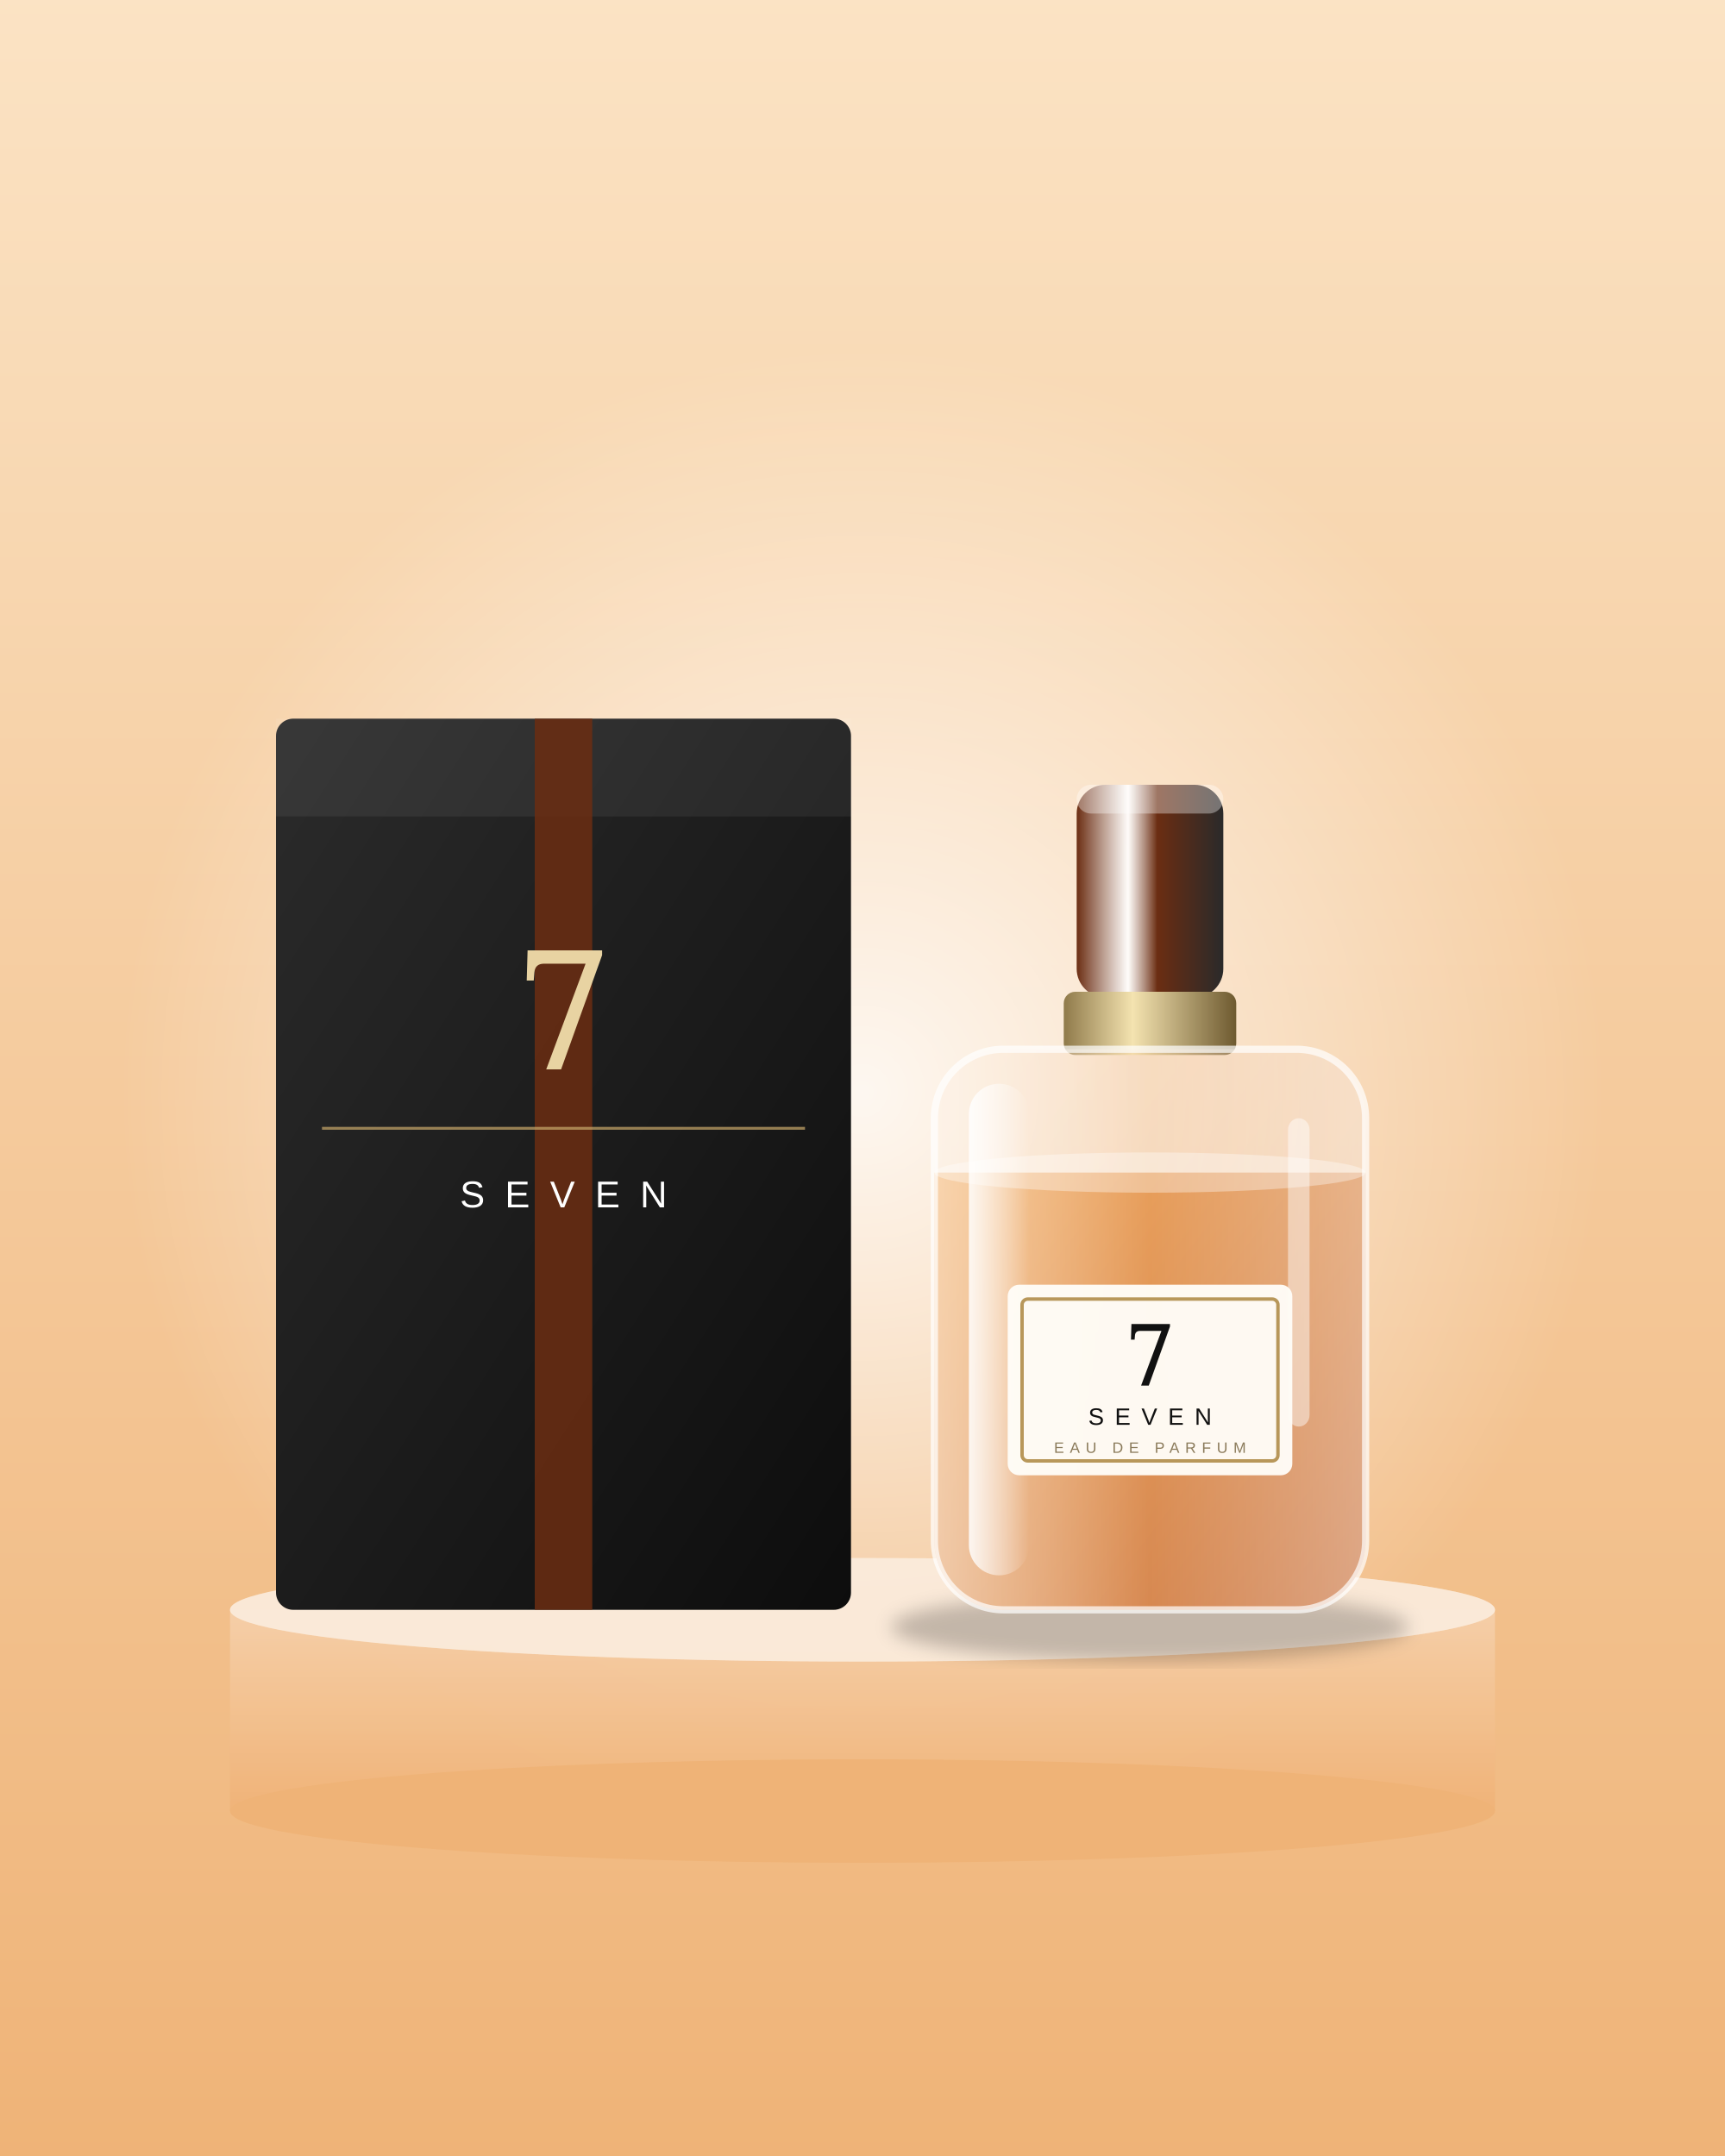
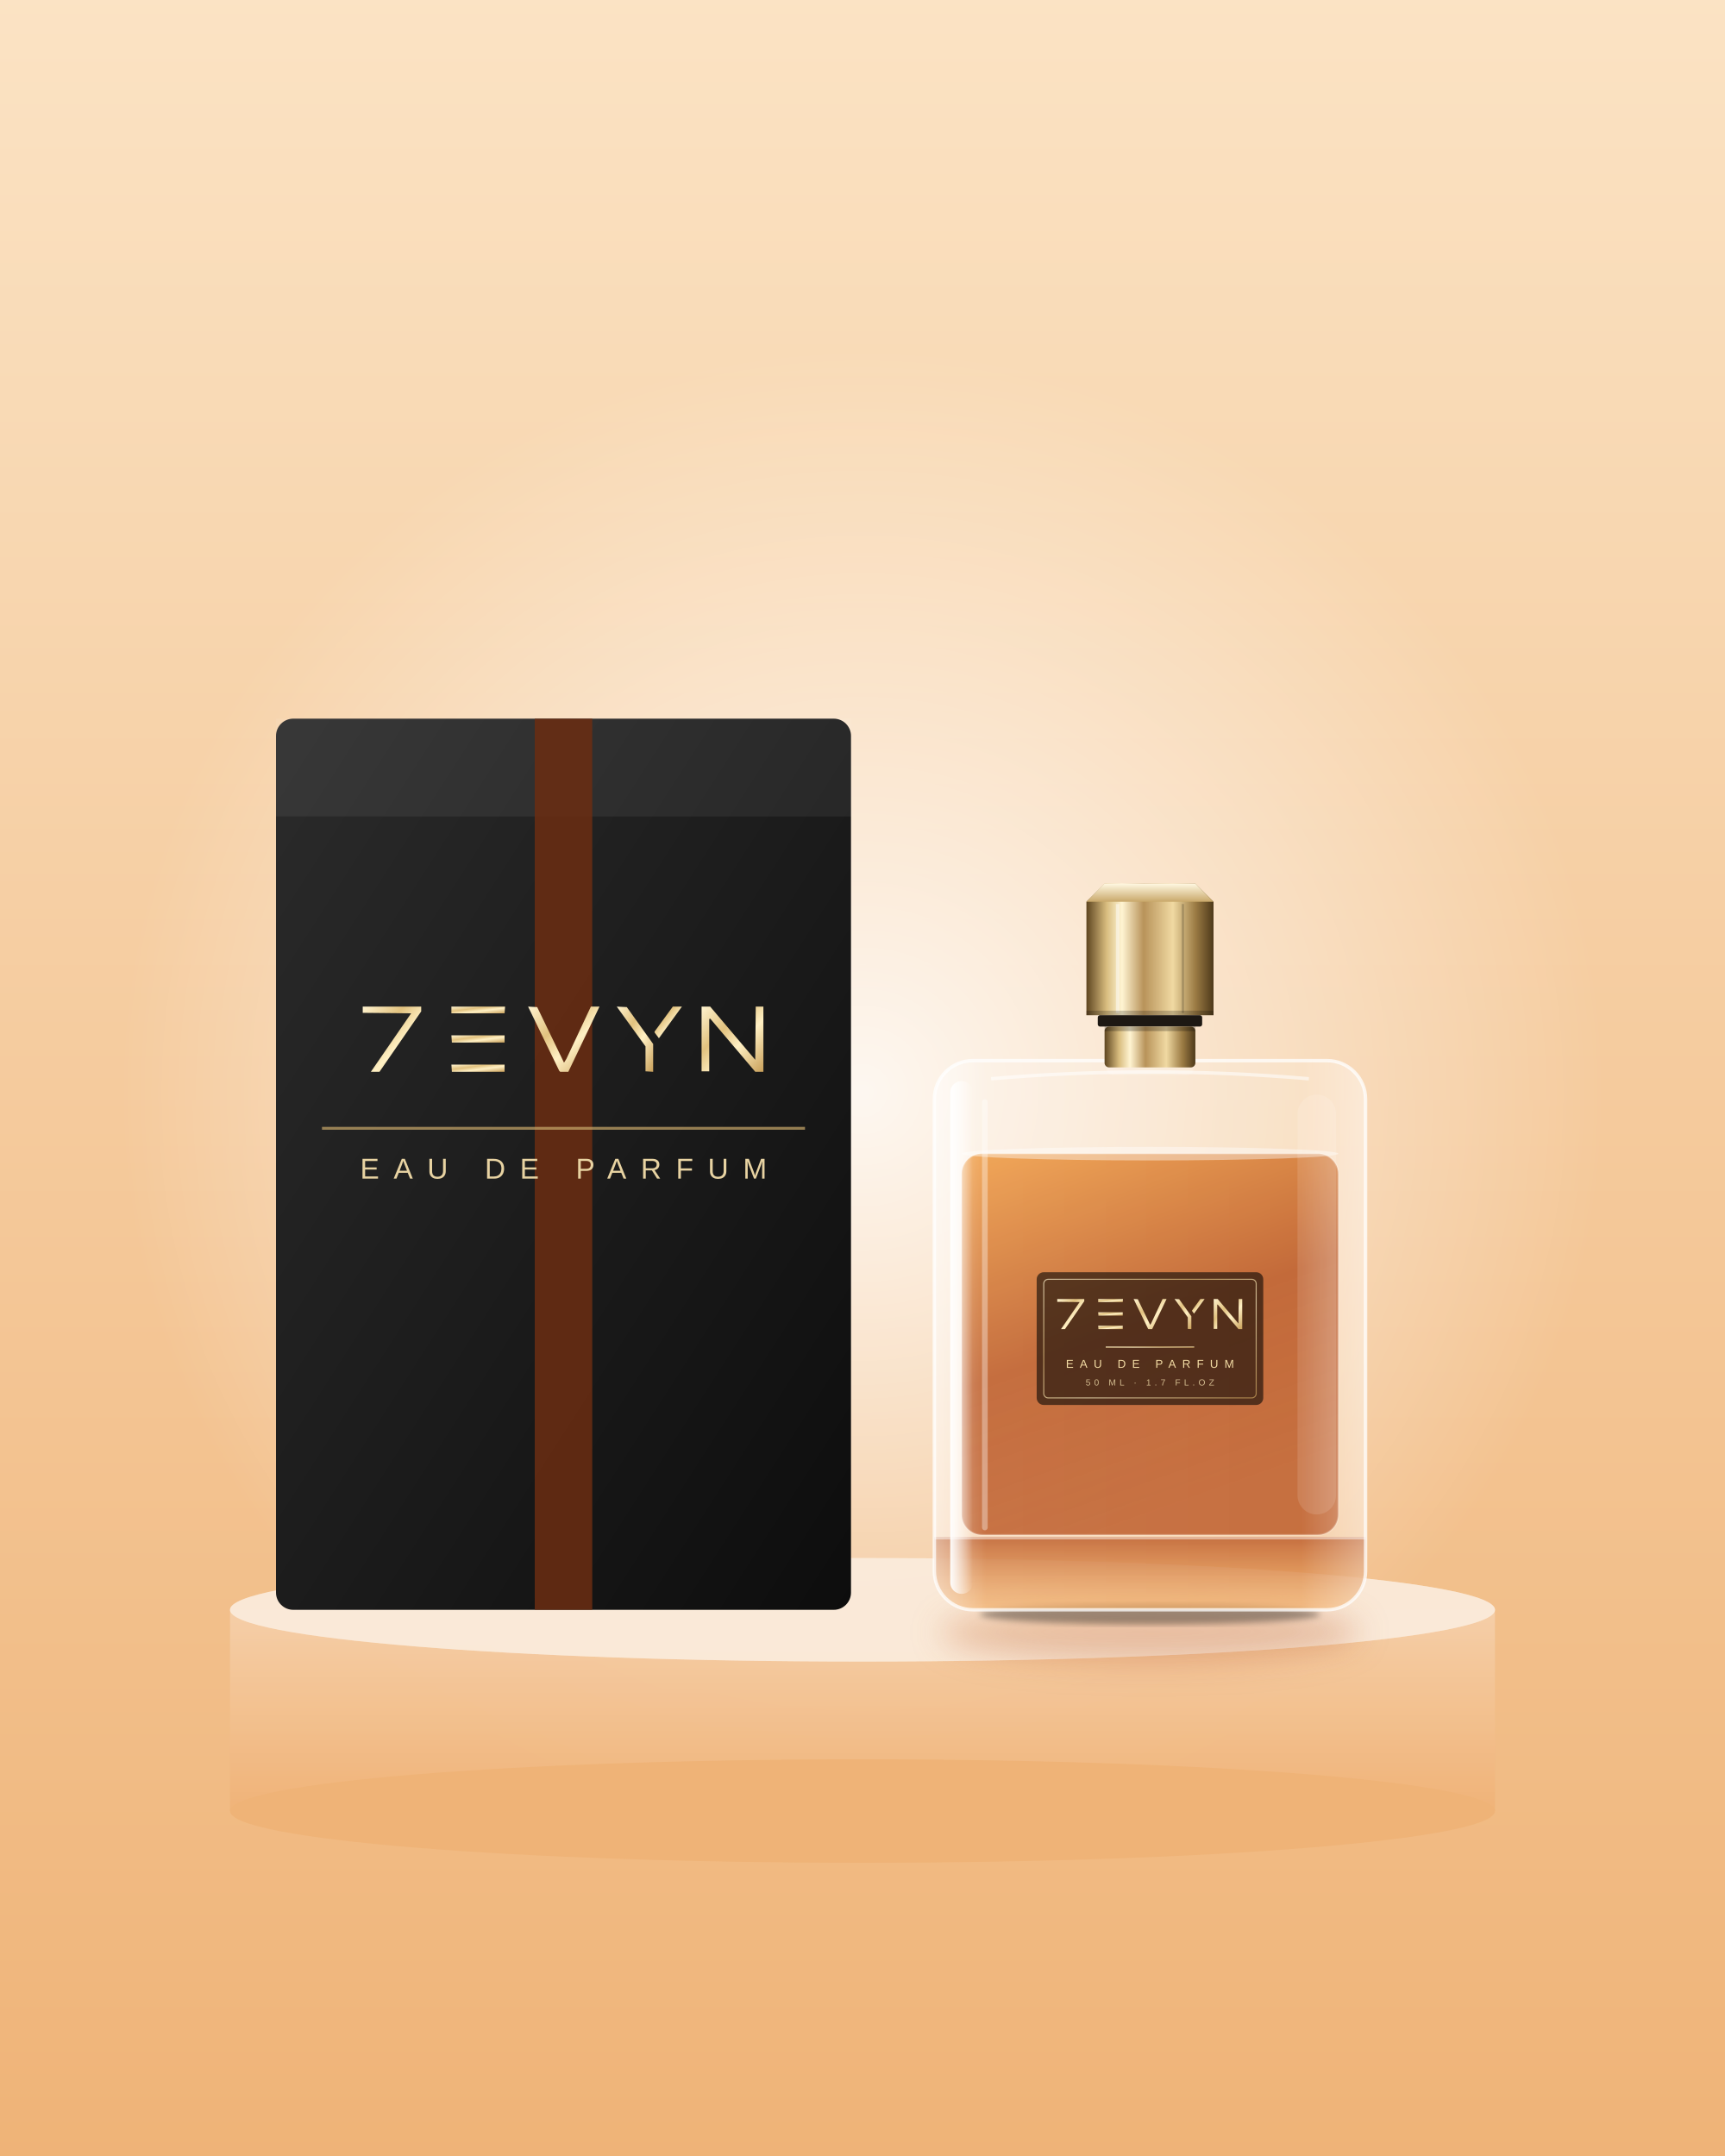
<svg xmlns="http://www.w3.org/2000/svg" viewBox="0 0 600 750">
  <defs>
    <linearGradient id="bg" x1="0" y1="0" x2="0" y2="1">
      <stop offset="0" stop-color="#fbe3c4" />
      <stop offset="1" stop-color="#efb377" />
    </linearGradient>
    <radialGradient id="glow" cx="50%" cy="50%" r="50%">
      <stop offset="0" stop-color="#fff" stop-opacity="0.85" />
      <stop offset="1" stop-color="#fff" stop-opacity="0" />
    </radialGradient>
    <linearGradient id="box" x1="0" y1="0" x2="1" y2="1">
      <stop offset="0" stop-color="#2b2b2b" />
      <stop offset="1" stop-color="#0d0d0d" />
    </linearGradient>
-     <linearGradient id="glass" x1="0" y1="0" x2="1" y2="0">
-       <stop offset="0" stop-color="#fff" stop-opacity="0.55" />
-       <stop offset="0.5" stop-color="#fff" stop-opacity="0.12" />
-       <stop offset="1" stop-color="#fff" stop-opacity="0.4" />
+     <linearGradient id="fl-liquid" x1="0" y1="0" x2="0.35" y2="1">
+       <stop offset="0" stop-color="#f0a04b" />
+       <stop offset="0.55" stop-color="#c0622f" />
+       <stop offset="1" stop-color="#c0622f" stop-opacity="0.95" />
    </linearGradient>
-     <linearGradient id="liquid" x1="0" y1="0" x2="1" y2="1">
-       <stop offset="0" stop-color="#f0a04b" />
-       <stop offset="1" stop-color="#c0622f" />
+     <linearGradient id="fl-base" x1="0" y1="0" x2="0" y2="1">
+       <stop offset="0" stop-color="#c0622f" stop-opacity="0.95" />
+       <stop offset="1" stop-color="#f0a04b" stop-opacity="0.6" />
    </linearGradient>
-     <linearGradient id="cap" x1="0" y1="0" x2="1" y2="0">
-       <stop offset="0" stop-color="#6b2d12" />
-       <stop offset="0.35" stop-color="#ffffff" stop-opacity="0.9" />
-       <stop offset="0.55" stop-color="#6b2d12" />
-       <stop offset="1" stop-color="#2a2a2a" />
+     <linearGradient id="fl-glass" x1="0" y1="0" x2="1" y2="0">
+       <stop offset="0" stop-color="#fff" stop-opacity="0.5" />
+       <stop offset="0.12" stop-color="#fff" stop-opacity="0.08" />
+       <stop offset="0.85" stop-color="#fff" stop-opacity="0.05" />
+       <stop offset="1" stop-color="#fff" stop-opacity="0.38" />
    </linearGradient>
-     <linearGradient id="collar" x1="0" y1="0" x2="1" y2="0">
-       <stop offset="0" stop-color="#8f7a4a" />
-       <stop offset="0.4" stop-color="#f4e3b0" />
-       <stop offset="1" stop-color="#6e5a30" />
+     <linearGradient id="fl-shine" x1="0" y1="0" x2="1" y2="0">
+       <stop offset="0" stop-color="#fff" stop-opacity="0.95" />
+       <stop offset="1" stop-color="#fff" stop-opacity="0" />
+     </linearGradient>
+     <linearGradient id="fl-foil" x1="0" y1="0" x2="1" y2="1">
+       <stop offset="0" stop-color="#fff3cf" />
+       <stop offset="0.35" stop-color="#e2c27f" />
+       <stop offset="0.6" stop-color="#fff0c4" />
+       <stop offset="1" stop-color="#c9a05a" />
+     </linearGradient>
+     <linearGradient id="cap-gold" x1="0" y1="0" x2="1" y2="0">
+       <stop offset="0" stop-color="#5e4520" />
+       <stop offset="0.16" stop-color="#d9bd7f" />
+       <stop offset="0.28" stop-color="#fff4d2" />
+       <stop offset="0.45" stop-color="#b8935a" />
+       <stop offset="0.68" stop-color="#f0d9a2" />
+       <stop offset="0.86" stop-color="#9a7a43" />
+       <stop offset="1" stop-color="#4e391a" />
+     </linearGradient>
+     <linearGradient id="cap-top" x1="0" y1="0" x2="0" y2="1">
+       <stop offset="0" stop-color="#fff8e2" />
+       <stop offset="1" stop-color="#c9a86a" />
    </linearGradient>
    <linearGradient id="shine" x1="0" y1="0" x2="1" y2="0">
      <stop offset="0" stop-color="#fff" stop-opacity="0.85" />
      <stop offset="1" stop-color="#fff" stop-opacity="0" />
    </linearGradient>
    <linearGradient id="fade" x1="0" y1="0" x2="0" y2="1">
      <stop offset="0" stop-color="#fff" stop-opacity="0.35" />
      <stop offset="1" stop-color="#fff" stop-opacity="0" />
    </linearGradient>
+     <clipPath id="fl-body">
+       <rect x="10" y="36" width="380" height="484" rx="34" />
+     </clipPath>
    <filter id="soft">
      <feGaussianBlur stdDeviation="3" />
    </filter>
    <filter id="blur18">
      <feGaussianBlur stdDeviation="18" />
+     </filter>
+     <filter id="fl-blur" x="-30%" y="-200%" width="160%" height="500%">
+       <feGaussianBlur stdDeviation="14" />
    </filter>
  </defs>
  <rect width="600" height="750" fill="url(#bg)" />
  <circle cx="300" cy="380" r="260" fill="url(#glow)" />
  <rect x="80" y="560" width="440" height="70" fill="#efb377" opacity="0.9" />
  <rect x="80" y="560" width="440" height="70" fill="url(#fade)" />
  <ellipse cx="300" cy="630" rx="220" ry="18" fill="#efb377" />
  <ellipse cx="300" cy="560" rx="220" ry="18" fill="#fff" opacity="0.92" />
  <ellipse cx="300" cy="560" rx="220" ry="18" fill="#efb377" opacity="0.25" />
  <rect x="96" y="250" width="200" height="310" rx="6" fill="url(#box)" />
  <rect x="96" y="250" width="200" height="34" fill="#fff" opacity="0.06" />
  <rect x="186" y="250" width="20" height="310" fill="#6b2d12" opacity="0.85" />
  <rect x="112" y="392" width="168" height="1" fill="#c9a86a" opacity="0.7" />
-   <text x="196" y="372" font-family="Georgia, serif" font-size="58" text-anchor="middle" fill="#e8d3a2">7</text>
-   <text x="196" y="420" font-family="Arial, sans-serif" font-size="13" letter-spacing="7" text-anchor="middle" fill="#fff">SEVEN</text>
-   <ellipse cx="400" cy="566" rx="90" ry="12" fill="#000" opacity="0.22" filter="url(#soft)" />
-   <rect x="374.5" y="273" width="51" height="74" rx="10" fill="url(#cap)" />
-   <rect x="374.5" y="273" width="51" height="10" rx="5" fill="#fff" opacity="0.35" />
-   <rect x="370" y="345" width="60" height="22" rx="4" fill="url(#collar)" />
-   <rect x="325" y="365" width="150" height="195" rx="24" fill="url(#liquid)" opacity="0.18" />
-   <clipPath id="body">
-     <rect x="325" y="365" width="150" height="195" rx="24" />
-   </clipPath>
-   <g clip-path="url(#body)">
-     <rect x="325" y="407.9" width="150" height="195" fill="url(#liquid)" />
-     <ellipse cx="400" cy="407.9" rx="75" ry="7" fill="#fff" opacity="0.35" />
-     <rect x="325" y="365" width="150" height="195" fill="url(#glass)" />
-     <rect x="337" y="377" width="21" height="171" rx="10.5" fill="url(#shine)" />
-     <rect x="448" y="389" width="7.5" height="107.25" rx="4" fill="#fff" opacity="0.45" />
+   <g transform="translate(126 350) scale(0.1667)" fill="url(#fl-foil)">
+     <path d="M 123 1 L 1 1 L 1 14 L 102 15 L 18 137 L 36 137 L 123 11 Z" />
+     <path d="M 186 1 L 186 15 L 297 15 L 298 1 Z" />
+     <path d="M 186 61 L 187 76 L 297 76 L 297 61 Z" />
+     <path d="M 186 122 L 187 137 L 297 137 L 297 122 Z" />
+     <path d="M 346 1 L 411 135 L 413 137 L 430 137 L 495 1 L 477 1 L 426 110 L 421 118 L 365 2 Z" />
+     <path d="M 531 1 L 591 84 L 591 136 L 607 137 L 607 79 L 552 2 Z" />
+     <path d="M 667 1 L 648 1 L 610 53 L 610 55 L 619 67 Z" />
+     <path d="M 708 1 L 708 136 L 724 136 L 724 27 L 726 26 L 820 137 L 837 137 L 837 1 L 821 1 L 820 112 L 726 1 Z" />
  </g>
-   <rect x="325" y="365" width="150" height="195" rx="24" fill="none" stroke="#fff" stroke-opacity="0.7" stroke-width="2.5" />
-   <rect x="350.5" y="446.9" width="99" height="66.3" rx="4" fill="#fffdf8" opacity="0.96" />
-   <rect x="355.5" y="451.9" width="89" height="56.3" rx="2" fill="none" stroke="#b8975a" stroke-width="1.2" />
-   <text x="400" y="482" font-family="Georgia, serif" font-size="30" text-anchor="middle" fill="#111">7</text>
-   <text x="400" y="495.65" font-family="Arial, sans-serif" font-size="8.25" letter-spacing="3.75" text-anchor="middle" fill="#111">SEVEN</text>
-   <text x="400" y="505.4" font-family="Arial, sans-serif" font-size="5.25" letter-spacing="2" text-anchor="middle" fill="#8a7a5a">EAU DE PARFUM</text>
+   <text x="196" y="410" font-family="Jost, Arial, sans-serif" font-size="10" letter-spacing="5" text-anchor="middle" fill="#e8d3a2">EAU DE PARFUM</text>
+   <g transform="translate(321.05 354.74) scale(0.3947)">
+     <ellipse cx="200" cy="540" rx="185" ry="26" fill="url(#fl-liquid)" opacity="0.35" filter="url(#fl-blur)" />
+     <ellipse cx="200" cy="524" rx="150" ry="9" fill="#000" opacity="0.35" filter="url(#soft)" />
+     <rect x="162" y="4" width="76" height="44" rx="6" fill="#fff" opacity="0.18" stroke="#fff" stroke-opacity="0.6" stroke-width="2" />
+     <rect x="10" y="36" width="380" height="484" rx="34" fill="#fff" opacity="0.08" />
+     <g clip-path="url(#fl-body)">
+       <rect x="34" y="118" width="332" height="336" rx="18" fill="url(#fl-liquid)" />
+       <ellipse cx="200" cy="118" rx="166" ry="6" fill="#fff" opacity="0.4" />
+       <rect x="10" y="456" width="380" height="64" fill="url(#fl-base)" />
+       <rect x="10" y="456" width="380" height="2" fill="#fff" opacity="0.45" />
+       <rect x="10" y="36" width="380" height="484" fill="url(#fl-glass)" />
+       <rect x="24" y="54" width="20" height="452" rx="10" fill="url(#fl-shine)" />
+       <rect x="52" y="70" width="5" height="380" rx="2.5" fill="#fff" opacity="0.35" />
+       <rect x="330" y="66" width="34" height="370" rx="17" fill="#fff" opacity="0.12" />
+       <path d="M60 52 Q200 40 340 52" stroke="#fff" stroke-opacity="0.55" stroke-width="3" fill="none" />
+     </g>
+     <rect x="10" y="36" width="380" height="484" rx="34" fill="none" stroke="#fff" stroke-opacity="0.75" stroke-width="3" />
+     <rect x="34" y="118" width="332" height="336" rx="18" fill="none" stroke="#fff" stroke-opacity="0.22" stroke-width="1.5" />
+     <g transform="translate(200 281) scale(0.78) translate(-200 -281)">
+       <rect x="72" y="206" width="256" height="150" rx="8" fill="#0d0a07" opacity="0.62" />
+       <rect x="80" y="214" width="240" height="134" rx="5" fill="none" stroke="url(#fl-foil)" stroke-opacity="0.7" stroke-width="1.2" />
+       <g transform="translate(95 236) scale(0.25)" fill="url(#fl-foil)">
+         <path d="M 123 1 L 1 1 L 1 14 L 102 15 L 18 137 L 36 137 L 123 11 Z" />
+         <path d="M 186 1 L 186 15 L 297 15 L 298 1 Z" />
+         <path d="M 186 61 L 187 76 L 297 76 L 297 61 Z" />
+         <path d="M 186 122 L 187 137 L 297 137 L 297 122 Z" />
+         <path d="M 346 1 L 411 135 L 413 137 L 430 137 L 495 1 L 477 1 L 426 110 L 421 118 L 365 2 Z" />
+         <path d="M 531 1 L 591 84 L 591 136 L 607 137 L 607 79 L 552 2 Z" />
+         <path d="M 667 1 L 648 1 L 610 53 L 610 55 L 619 67 Z" />
+         <path d="M 708 1 L 708 136 L 724 136 L 724 27 L 726 26 L 820 137 L 837 137 L 837 1 L 821 1 L 820 112 L 726 1 Z" />
+       </g>
+       <rect x="150" y="290" width="100" height="1.2" fill="url(#fl-foil)" />
+       <text x="200" y="314" text-anchor="middle" font-size="13" letter-spacing="7" fill="#f3dca4" font-family="Jost, Arial, sans-serif">EAU DE PARFUM</text>
+       <text x="200" y="334" text-anchor="middle" font-size="10" letter-spacing="4" fill="#e8d3a2" opacity="0.85" font-family="Jost, Arial, sans-serif">50 ML · 1.7 FL.OZ</text>
+     </g>
+     <g transform="translate(100 -126)">
+       <path d="M44 22 L60 6 H140 L156 22 V122 H44 Z" fill="url(#cap-gold)" />
+       <path d="M60 6 H140 L156 22 H44 Z" fill="url(#cap-top)" />
+       <rect x="70" y="24" width="3" height="96" fill="#fff" opacity="0.45" />
+       <rect x="128" y="24" width="2" height="96" fill="#000" opacity="0.18" />
+       <rect x="44" y="118" width="112" height="4" fill="#000" opacity="0.2" />
+       <rect x="54" y="122" width="92" height="10" rx="2" fill="#1d1813" />
+       <rect x="60" y="132" width="80" height="36" rx="4" fill="url(#cap-gold)" />
+       <rect x="60" y="132" width="80" height="4" fill="#000" opacity="0.25" />
+     </g>
+   </g>
</svg>
